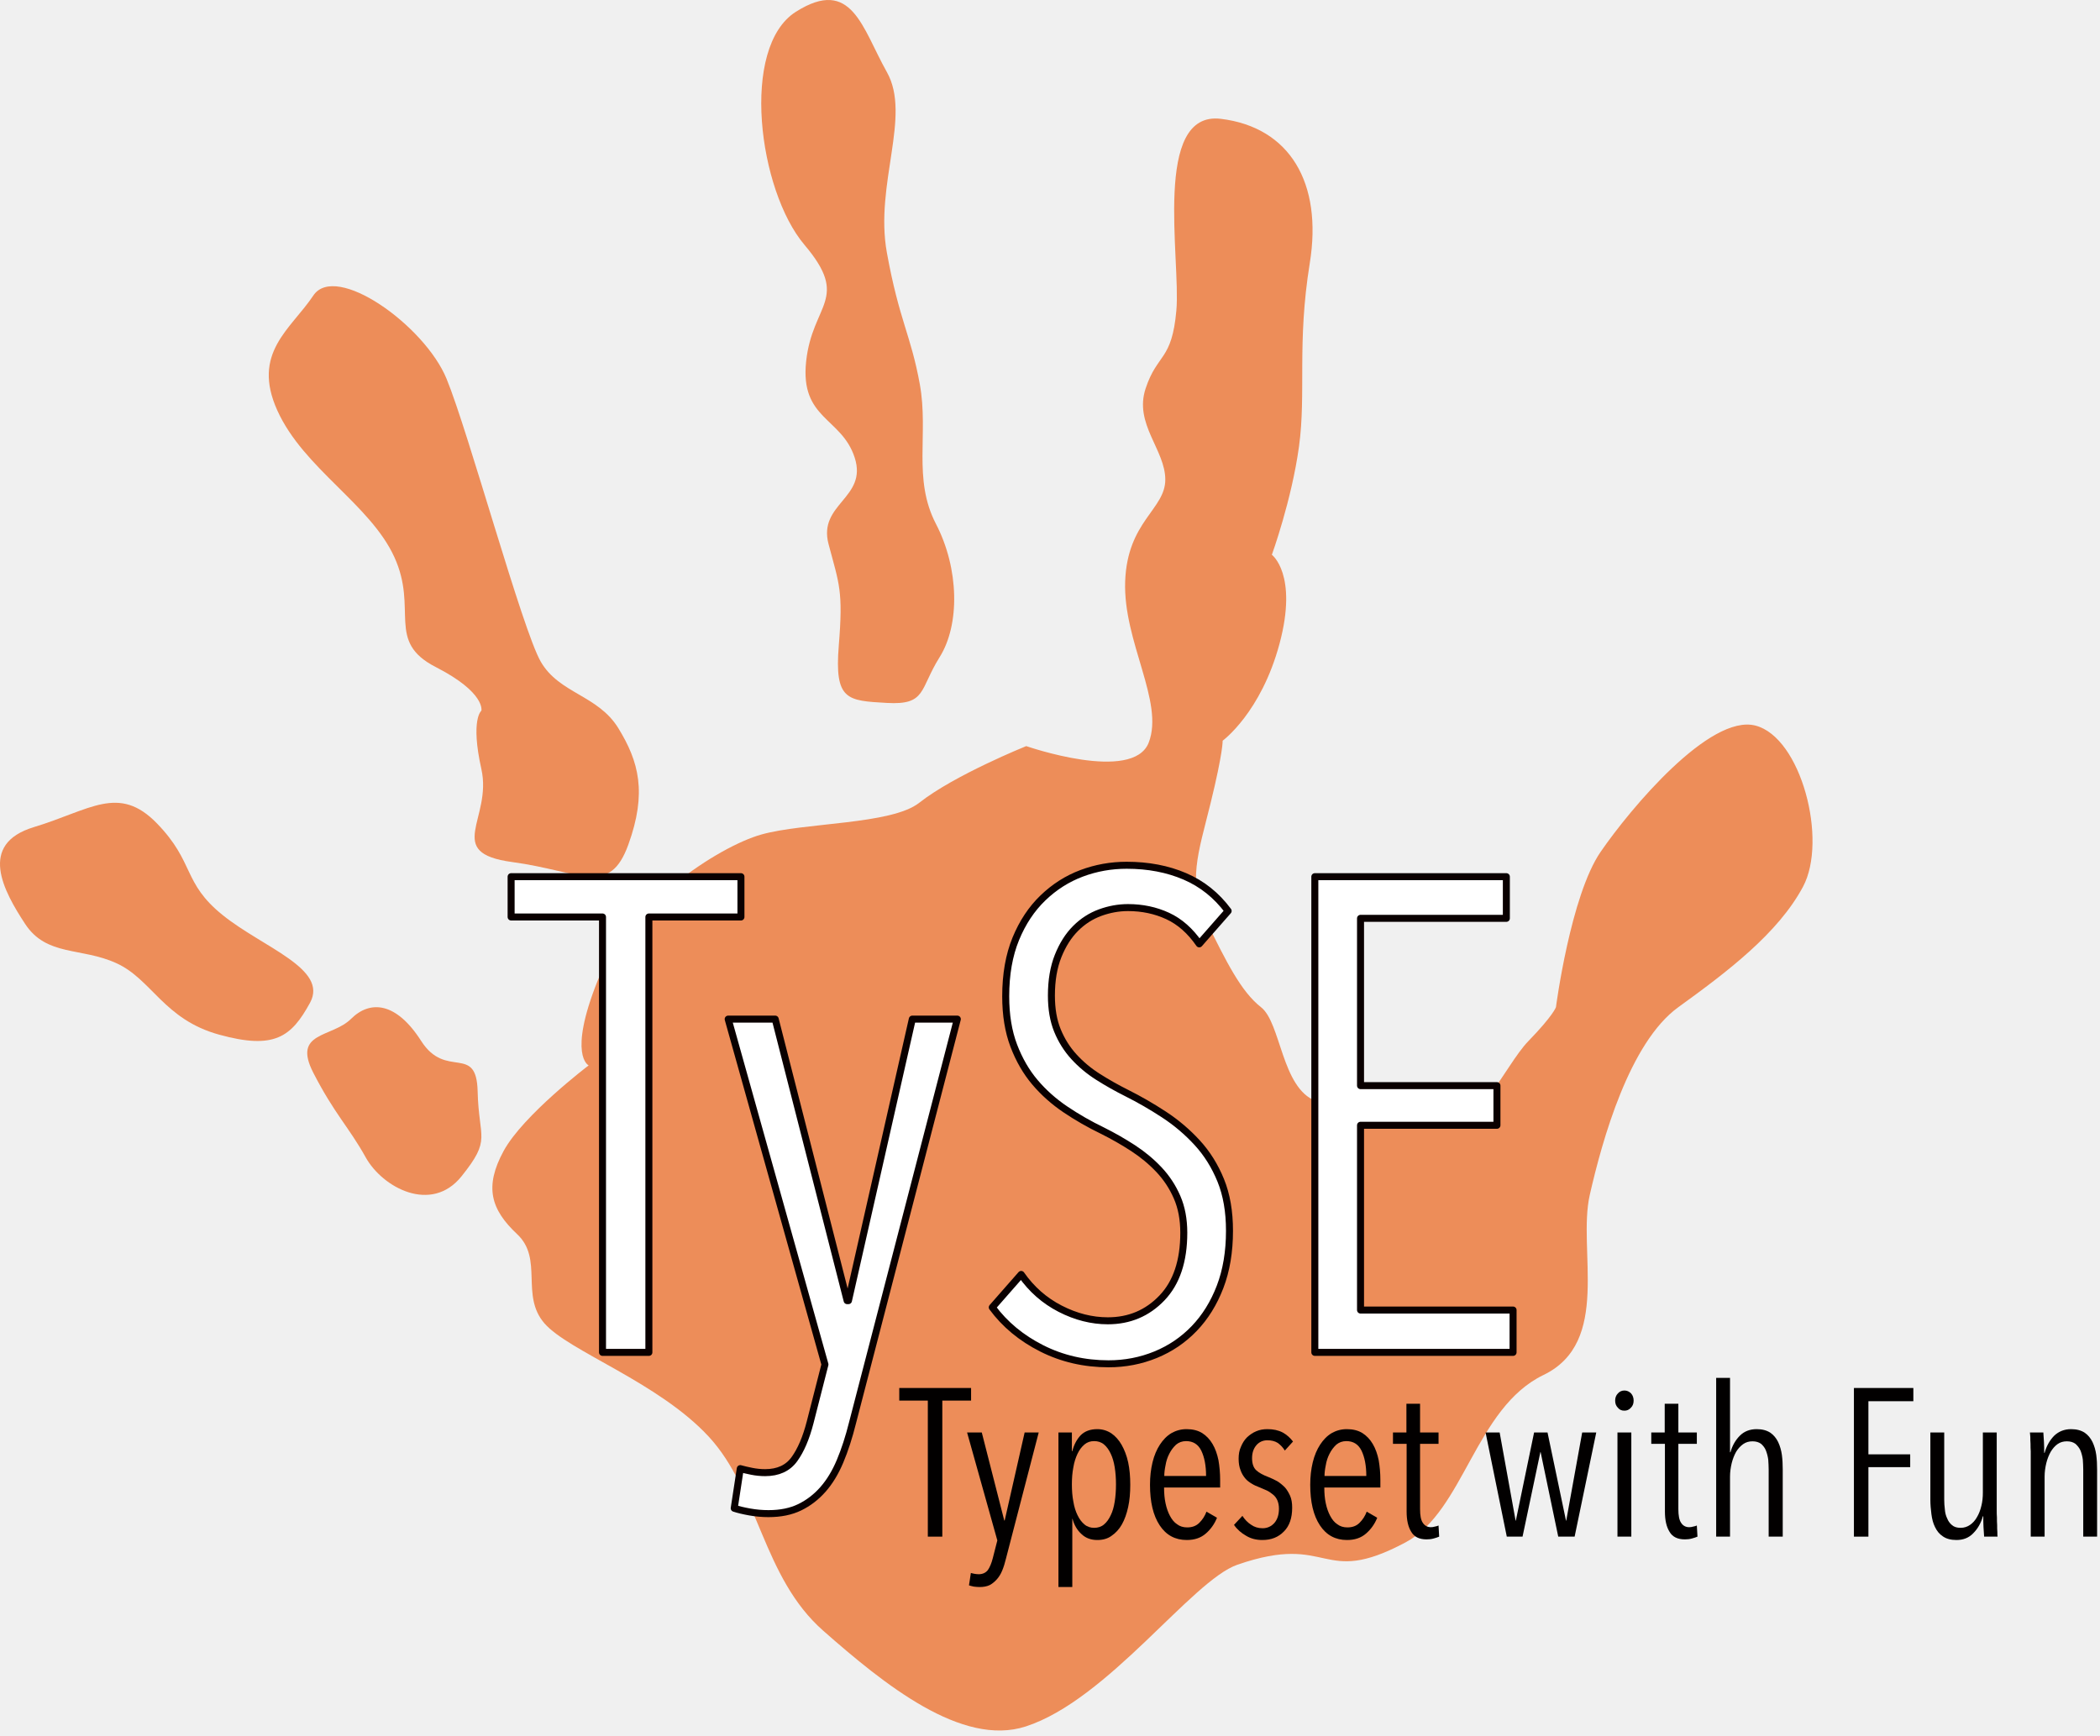
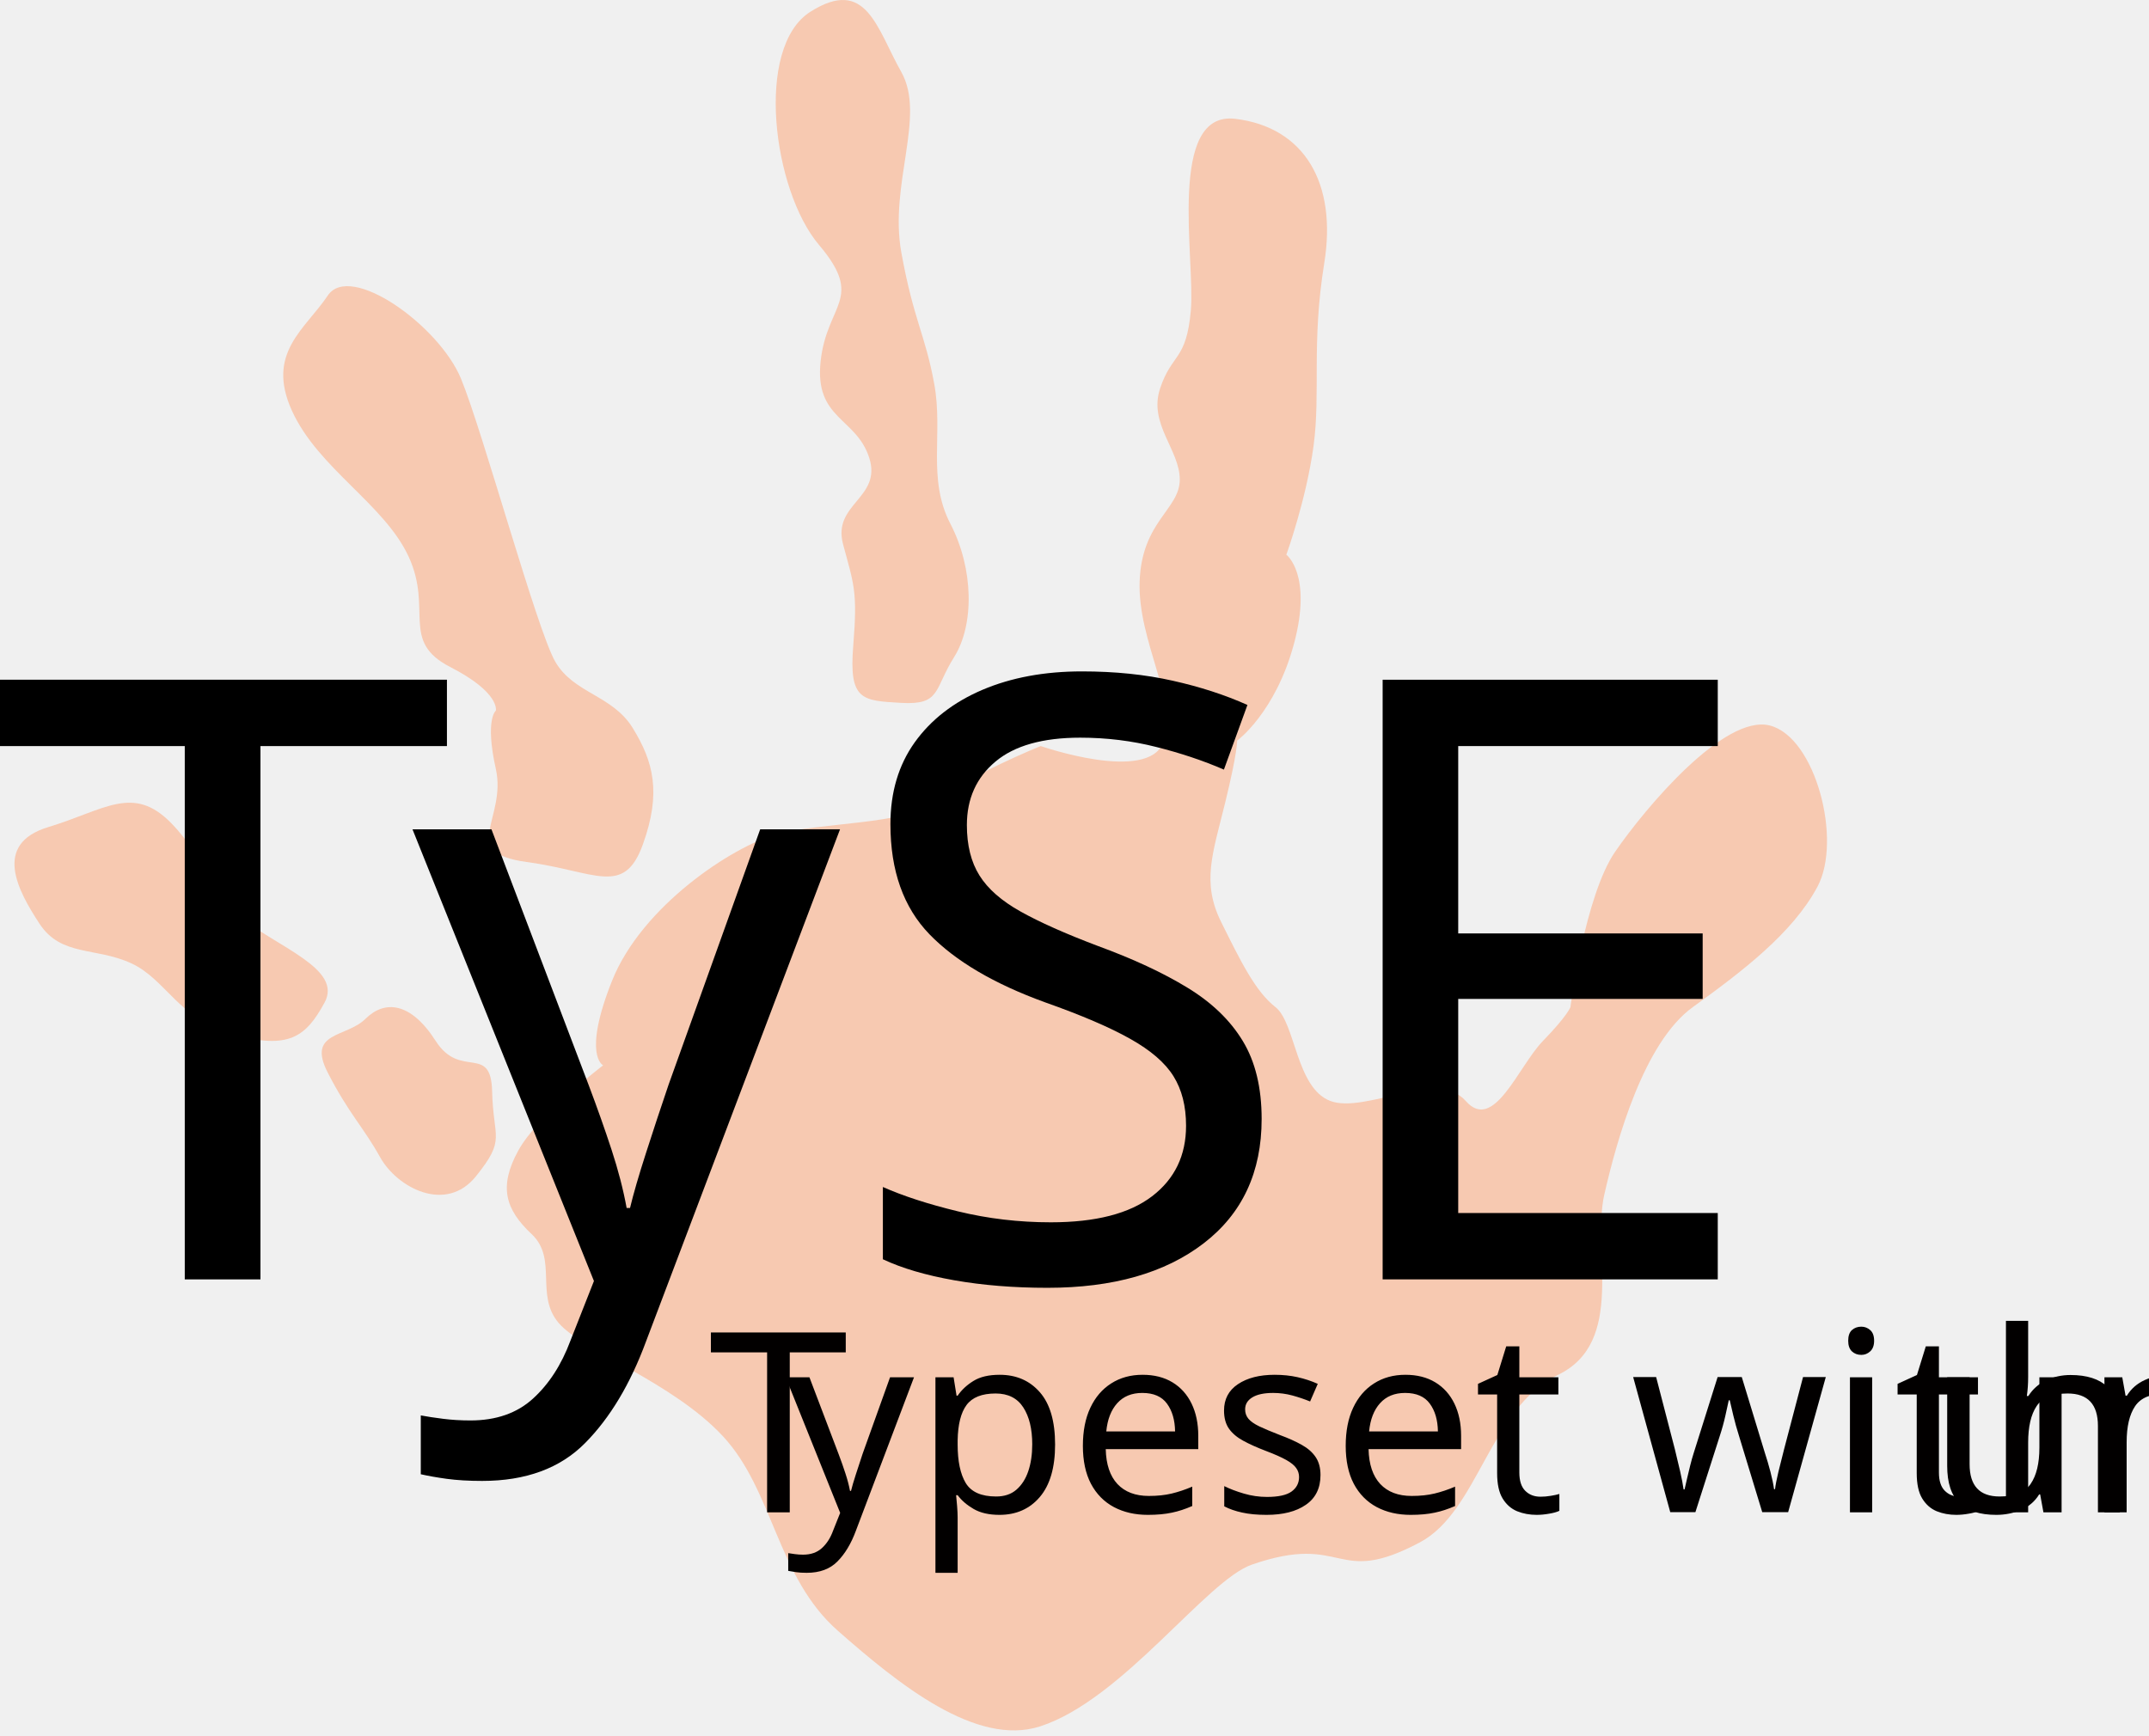
- <svg xmlns="http://www.w3.org/2000/svg" width="100%" height="100%" viewBox="0 0 300 248" version="1.1" xml:space="preserve" style="fill-rule:evenodd;clip-rule:evenodd;stroke-linejoin:round;stroke-miterlimit:2;">
-   <g transform="matrix(1,0,0,1,-397.188,-276.312)">
+ <svg xmlns="http://www.w3.org/2000/svg" width="100%" height="100%" viewBox="0 0 307 248" version="1.1" xml:space="preserve" style="fill-rule:evenodd;clip-rule:evenodd;stroke-linejoin:round;stroke-miterlimit:2;">
+   <g transform="matrix(1,0,0,1,-491.124,-8.28818)">
    <g>
-       <g id="Hand" transform="matrix(1,0,0,1,314.31,157.318)">
-         <path d="M87.725,237.169C95.767,234.738 99.84,231.022 105.291,236.634C110.742,242.245 108.915,245.091 114.687,249.74C120.459,254.39 129.832,257.399 127.165,262.275C124.498,267.151 122.093,269.005 114.188,266.827C106.282,264.649 104.582,258.94 99.529,256.625C94.475,254.309 89.539,255.686 86.465,251C83.391,246.313 79.682,239.6 87.725,237.169Z" style="fill:rgb(237,141,89);" />
-         <path d="M127.632,272.261C130.653,278.153 132.71,280.022 135.115,284.35C137.519,288.679 144.495,292.448 148.813,287.062C153.131,281.676 151.275,281.81 151.113,274.934C150.951,268.057 146.601,273.288 143.049,267.731C139.497,262.173 135.777,261.842 133.029,264.567C130.28,267.293 124.61,266.369 127.632,272.261Z" style="fill:rgb(237,141,89);" />
-         <path d="M127.632,161.227C124.433,166.028 118.758,169.407 122.512,177.676C126.266,185.945 135.762,191.043 139.208,198.578C142.654,206.113 137.967,210.632 145.126,214.301C152.285,217.97 151.647,220.535 151.647,220.535C151.647,220.535 150.059,221.762 151.647,228.883C153.236,236.003 146.2,240.836 156.037,242.162C165.874,243.488 169.927,247.157 172.634,239.692C175.341,232.228 174.129,227.797 171.218,223.046C168.308,218.295 162.771,218.108 160.131,213.536C157.492,208.964 149.804,180.716 146.666,173.1C143.527,165.485 130.83,156.427 127.632,161.227Z" style="fill:rgb(237,141,89);" />
-         <path d="M196.584,120.671C204.586,115.619 206.029,123 209.572,129.291C213.116,135.583 207.805,145.325 209.572,155.076C211.34,164.826 213,166.817 214.283,173.91C215.565,181.002 213.244,187.412 216.58,193.838C219.916,200.263 220.016,208.262 217.113,212.884C214.21,217.505 215.24,219.753 209.572,219.429C203.905,219.106 202.066,219.067 202.705,211.224C203.345,203.38 202.775,202.512 201.242,196.731C199.71,190.95 206.837,190.178 204.982,184.397C203.128,178.616 197.156,178.93 198.04,170.637C198.925,162.343 204.384,161.753 197.798,153.974C191.213,146.195 188.581,125.723 196.584,120.671Z" style="fill:rgb(237,141,89);" />
-         <path d="M257.299,135.974C267.116,137.177 271.847,145.108 269.989,156.596C268.132,168.084 269.498,175.112 268.451,182.78C267.404,190.448 264.574,198.257 264.574,198.257C264.574,198.257 268.317,201.049 265.676,210.934C263.035,220.818 257.543,224.826 257.543,224.826C257.543,224.826 257.613,226.43 255.833,233.694C254.052,240.959 252.449,245.064 255.25,250.712C258.051,256.361 260.145,260.653 263.021,262.902C265.898,265.151 265.938,274.452 270.868,276.312C275.798,278.171 286.194,271.737 290.203,276.312C294.211,280.886 297.705,271.361 301.233,267.731C304.76,264.1 305.156,262.902 305.156,262.902C305.156,262.902 307.242,246.944 311.543,240.7C315.844,234.457 327.134,220.994 333.652,222.664C340.17,224.333 344.01,239.022 340.452,245.688C336.894,252.355 329.612,257.859 322.637,262.902C315.663,267.945 311.772,281.859 309.989,289.722C308.205,297.585 313.112,310.757 303.371,315.455C293.629,320.152 292.028,334.912 283.665,339.372C271.417,345.903 273.105,337.905 259.651,342.56C253.143,344.812 241.169,361.861 229.413,365.67C220.278,368.63 209.189,359.66 200.484,351.994C191.779,344.327 191.316,332.018 184.103,324.236C176.89,316.454 164.089,312.054 160.642,308.058C157.195,304.063 160.526,298.867 156.758,295.334C152.991,291.801 152.037,288.567 154.828,283.438C157.62,278.309 166.973,271.218 166.973,271.218C166.973,271.218 163.975,269.853 168.246,259.138C172.518,248.422 185.456,239.977 191.627,238.234C197.798,236.49 210.221,236.836 214.2,233.694C219.226,229.725 229.483,225.596 229.483,225.596C229.483,225.596 244.74,230.91 246.983,225.09C249.226,219.271 243.306,210.661 243.616,202.062C243.926,193.463 249.349,191.78 249.349,187.519C249.349,183.258 244.857,179.575 246.536,174.506C248.214,169.438 250.289,170.603 250.931,163.338C251.572,156.072 247.482,134.771 257.299,135.974Z" style="fill:rgb(237,141,89);" />
+       <g id="Hand" transform="matrix(1,0,0,1,410.314,-110.706)">
+         <path d="M87.725,237.169C95.767,234.738 99.84,231.022 105.291,236.634C110.742,242.245 108.915,245.091 114.687,249.74C120.459,254.39 129.832,257.399 127.165,262.275C124.498,267.151 122.093,269.005 114.188,266.827C106.282,264.649 104.582,258.94 99.529,256.625C94.475,254.309 89.539,255.686 86.465,251C83.391,246.313 79.682,239.6 87.725,237.169Z" style="fill:rgb(247,201,177);" />
+         <path d="M127.632,272.261C130.653,278.153 132.71,280.022 135.115,284.35C137.519,288.679 144.495,292.448 148.813,287.062C153.131,281.676 151.275,281.81 151.113,274.934C150.951,268.057 146.601,273.288 143.049,267.731C139.497,262.173 135.777,261.842 133.029,264.567C130.28,267.293 124.61,266.369 127.632,272.261Z" style="fill:rgb(247,201,177);" />
+         <path d="M127.632,161.227C124.433,166.028 118.758,169.407 122.512,177.676C126.266,185.945 135.762,191.043 139.208,198.578C142.654,206.113 137.967,210.632 145.126,214.301C152.285,217.97 151.647,220.535 151.647,220.535C151.647,220.535 150.059,221.762 151.647,228.883C153.236,236.003 146.2,240.836 156.037,242.162C165.874,243.488 169.927,247.157 172.634,239.692C175.341,232.228 174.129,227.797 171.218,223.046C168.308,218.295 162.771,218.108 160.131,213.536C157.492,208.964 149.804,180.716 146.666,173.1C143.527,165.485 130.83,156.427 127.632,161.227Z" style="fill:rgb(247,201,177);" />
+         <path d="M196.584,120.671C204.586,115.619 206.029,123 209.572,129.291C213.116,135.583 207.805,145.325 209.572,155.076C211.34,164.826 213,166.817 214.283,173.91C215.565,181.002 213.244,187.412 216.58,193.838C219.916,200.263 220.016,208.262 217.113,212.884C214.21,217.505 215.24,219.753 209.572,219.429C203.905,219.106 202.066,219.067 202.705,211.224C203.345,203.38 202.775,202.512 201.242,196.731C199.71,190.95 206.837,190.178 204.982,184.397C203.128,178.616 197.156,178.93 198.04,170.637C198.925,162.343 204.384,161.753 197.798,153.974C191.213,146.195 188.581,125.723 196.584,120.671Z" style="fill:rgb(247,201,177);" />
+         <path d="M257.299,135.974C267.116,137.177 271.847,145.108 269.989,156.596C268.132,168.084 269.498,175.112 268.451,182.78C267.404,190.448 264.574,198.257 264.574,198.257C264.574,198.257 268.317,201.049 265.676,210.934C263.035,220.818 257.543,224.826 257.543,224.826C257.543,224.826 257.613,226.43 255.833,233.694C254.052,240.959 252.449,245.064 255.25,250.712C258.051,256.361 260.145,260.653 263.021,262.902C265.898,265.151 265.938,274.452 270.868,276.312C275.798,278.171 286.194,271.737 290.203,276.312C294.211,280.886 297.705,271.361 301.233,267.731C304.76,264.1 305.156,262.902 305.156,262.902C305.156,262.902 307.242,246.944 311.543,240.7C315.844,234.457 327.134,220.994 333.652,222.664C340.17,224.333 344.01,239.022 340.452,245.688C336.894,252.355 329.612,257.859 322.637,262.902C315.663,267.945 311.772,281.859 309.989,289.722C308.205,297.585 313.112,310.757 303.371,315.455C293.629,320.152 292.028,334.912 283.665,339.372C271.417,345.903 273.105,337.905 259.651,342.56C253.143,344.812 241.169,361.861 229.413,365.67C220.278,368.63 209.189,359.66 200.484,351.994C191.779,344.327 191.316,332.018 184.103,324.236C176.89,316.454 164.089,312.054 160.642,308.058C157.195,304.063 160.526,298.867 156.758,295.334C152.991,291.801 152.037,288.567 154.828,283.438C157.62,278.309 166.973,271.218 166.973,271.218C166.973,271.218 163.975,269.853 168.246,259.138C172.518,248.422 185.456,239.977 191.627,238.234C197.798,236.49 210.221,236.836 214.2,233.694C219.226,229.725 229.483,225.596 229.483,225.596C229.483,225.596 244.74,230.91 246.983,225.09C249.226,219.271 243.306,210.661 243.616,202.062C243.926,193.463 249.349,191.78 249.349,187.519C249.349,183.258 244.857,179.575 246.536,174.506C248.214,169.438 250.289,170.603 250.931,163.338C251.572,156.072 247.482,134.771 257.299,135.974Z" style="fill:rgb(247,201,177);" />
      </g>
-       <g transform="matrix(1,0,0,1,171.398,369.058)">
-         <g transform="matrix(30,0,0,30,354.256,126.81)">
-           <path d="M0.205,-0.648L0.205,-0L0.136,-0L0.136,-0.648L0,-0.648L0,-0.708L0.342,-0.708L0.342,-0.648L0.205,-0.648Z" style="fill:rgb(2,0,0);fill-rule:nonzero;" />
-         </g>
-         <g transform="matrix(30,0,0,30,363.436,126.81)">
-           <path d="M0.202,0.105C0.197,0.126 0.191,0.145 0.184,0.162C0.177,0.179 0.168,0.193 0.158,0.204C0.148,0.215 0.137,0.224 0.124,0.231C0.111,0.237 0.095,0.24 0.077,0.24C0.068,0.24 0.058,0.239 0.049,0.238C0.04,0.236 0.032,0.234 0.026,0.232L0.035,0.173C0.04,0.174 0.045,0.176 0.052,0.177C0.059,0.178 0.065,0.179 0.072,0.179C0.091,0.179 0.106,0.172 0.116,0.159C0.125,0.146 0.133,0.127 0.139,0.104L0.161,0.018L0.017,-0.496L0.087,-0.496L0.194,-0.077L0.196,-0.077L0.291,-0.496L0.358,-0.496L0.202,0.105Z" style="fill:rgb(2,0,0);fill-rule:nonzero;" />
-         </g>
-         <g transform="matrix(30,0,0,30,374.686,126.81)">
-           <path d="M0.419,-0.247C0.419,-0.208 0.416,-0.173 0.409,-0.141C0.402,-0.109 0.392,-0.081 0.379,-0.058C0.366,-0.035 0.349,-0.017 0.33,-0.004C0.311,0.01 0.288,0.016 0.262,0.016C0.232,0.016 0.207,0.007 0.187,-0.012C0.166,-0.031 0.152,-0.055 0.144,-0.085L0.143,-0.085L0.143,0.24L0.077,0.24L0.077,-0.496L0.141,-0.496L0.141,-0.407L0.143,-0.407C0.151,-0.438 0.164,-0.463 0.183,-0.483C0.202,-0.502 0.228,-0.512 0.262,-0.512C0.287,-0.512 0.309,-0.505 0.329,-0.492C0.348,-0.479 0.365,-0.46 0.378,-0.437C0.391,-0.414 0.402,-0.386 0.409,-0.354C0.416,-0.321 0.419,-0.286 0.419,-0.247ZM0.351,-0.249C0.351,-0.278 0.349,-0.305 0.345,-0.33C0.341,-0.355 0.335,-0.376 0.326,-0.395C0.317,-0.414 0.307,-0.428 0.294,-0.439C0.281,-0.45 0.265,-0.455 0.247,-0.455C0.229,-0.455 0.214,-0.45 0.201,-0.439C0.188,-0.428 0.177,-0.414 0.168,-0.395C0.159,-0.376 0.152,-0.355 0.148,-0.33C0.143,-0.305 0.141,-0.278 0.141,-0.249C0.141,-0.22 0.143,-0.192 0.148,-0.167C0.152,-0.142 0.159,-0.12 0.168,-0.102C0.177,-0.083 0.188,-0.069 0.201,-0.058C0.214,-0.047 0.23,-0.042 0.247,-0.042C0.265,-0.042 0.281,-0.047 0.294,-0.058C0.307,-0.069 0.317,-0.083 0.326,-0.102C0.335,-0.12 0.341,-0.142 0.345,-0.167C0.349,-0.192 0.351,-0.22 0.351,-0.249Z" style="fill:rgb(2,0,0);fill-rule:nonzero;" />
-         </g>
-         <g transform="matrix(30,0,0,30,388.666,126.81)">
-           <path d="M0.114,-0.234C0.114,-0.207 0.116,-0.182 0.121,-0.159C0.126,-0.135 0.133,-0.116 0.142,-0.099C0.151,-0.082 0.162,-0.068 0.176,-0.059C0.189,-0.049 0.205,-0.044 0.224,-0.044C0.248,-0.044 0.267,-0.051 0.282,-0.066C0.297,-0.081 0.308,-0.098 0.316,-0.119L0.366,-0.09C0.354,-0.06 0.336,-0.035 0.313,-0.015C0.289,0.006 0.259,0.016 0.222,0.016C0.167,0.016 0.124,-0.007 0.093,-0.054C0.062,-0.101 0.047,-0.165 0.047,-0.247C0.047,-0.286 0.051,-0.321 0.059,-0.354C0.067,-0.387 0.079,-0.415 0.094,-0.438C0.109,-0.461 0.127,-0.48 0.149,-0.493C0.17,-0.505 0.194,-0.512 0.221,-0.512C0.25,-0.512 0.275,-0.506 0.296,-0.493C0.316,-0.48 0.332,-0.463 0.345,-0.441C0.358,-0.419 0.367,-0.393 0.373,-0.364C0.378,-0.335 0.381,-0.303 0.381,-0.27L0.381,-0.234L0.114,-0.234ZM0.314,-0.289C0.314,-0.339 0.306,-0.379 0.291,-0.41C0.276,-0.44 0.252,-0.455 0.219,-0.455C0.2,-0.455 0.184,-0.449 0.171,-0.438C0.158,-0.426 0.147,-0.411 0.139,-0.395C0.13,-0.378 0.124,-0.359 0.121,-0.34C0.117,-0.321 0.115,-0.304 0.115,-0.289L0.314,-0.289Z" style="fill:rgb(2,0,0);fill-rule:nonzero;" />
-         </g>
-         <g transform="matrix(30,0,0,30,401.356,126.81)">
-           <path d="M0.266,-0.41C0.257,-0.425 0.246,-0.436 0.233,-0.446C0.219,-0.455 0.202,-0.459 0.183,-0.459C0.162,-0.459 0.144,-0.451 0.131,-0.436C0.117,-0.42 0.11,-0.399 0.11,-0.374C0.11,-0.347 0.117,-0.328 0.13,-0.316C0.143,-0.304 0.163,-0.293 0.19,-0.283C0.203,-0.278 0.217,-0.271 0.23,-0.264C0.243,-0.256 0.255,-0.246 0.266,-0.235C0.276,-0.224 0.284,-0.21 0.291,-0.195C0.298,-0.179 0.301,-0.16 0.301,-0.138C0.301,-0.089 0.288,-0.051 0.262,-0.025C0.235,0.003 0.201,0.016 0.159,0.016C0.131,0.016 0.105,0.01 0.082,-0.004C0.059,-0.017 0.039,-0.034 0.024,-0.056L0.064,-0.099C0.075,-0.082 0.089,-0.067 0.105,-0.057C0.12,-0.046 0.139,-0.04 0.16,-0.04C0.183,-0.04 0.202,-0.049 0.217,-0.066C0.231,-0.083 0.238,-0.105 0.238,-0.133C0.238,-0.149 0.235,-0.163 0.23,-0.174C0.225,-0.185 0.218,-0.194 0.209,-0.201C0.2,-0.208 0.191,-0.215 0.18,-0.22C0.169,-0.225 0.157,-0.23 0.145,-0.235C0.132,-0.24 0.12,-0.245 0.109,-0.252C0.097,-0.259 0.086,-0.267 0.077,-0.278C0.068,-0.289 0.06,-0.302 0.055,-0.317C0.049,-0.332 0.046,-0.35 0.046,-0.371C0.046,-0.392 0.049,-0.411 0.057,-0.428C0.064,-0.445 0.073,-0.46 0.086,-0.473C0.099,-0.485 0.113,-0.495 0.13,-0.502C0.146,-0.509 0.164,-0.512 0.183,-0.512C0.211,-0.512 0.235,-0.507 0.256,-0.496C0.276,-0.485 0.292,-0.47 0.305,-0.453L0.266,-0.41Z" style="fill:rgb(2,0,0);fill-rule:nonzero;" />
-         </g>
-         <g transform="matrix(30,0,0,30,411.556,126.81)">
-           <path d="M0.114,-0.234C0.114,-0.207 0.116,-0.182 0.121,-0.159C0.126,-0.135 0.133,-0.116 0.142,-0.099C0.151,-0.082 0.162,-0.068 0.176,-0.059C0.189,-0.049 0.205,-0.044 0.224,-0.044C0.248,-0.044 0.267,-0.051 0.282,-0.066C0.297,-0.081 0.308,-0.098 0.316,-0.119L0.366,-0.09C0.354,-0.06 0.336,-0.035 0.313,-0.015C0.289,0.006 0.259,0.016 0.222,0.016C0.167,0.016 0.124,-0.007 0.093,-0.054C0.062,-0.101 0.047,-0.165 0.047,-0.247C0.047,-0.286 0.051,-0.321 0.059,-0.354C0.067,-0.387 0.079,-0.415 0.094,-0.438C0.109,-0.461 0.127,-0.48 0.149,-0.493C0.17,-0.505 0.194,-0.512 0.221,-0.512C0.25,-0.512 0.275,-0.506 0.296,-0.493C0.316,-0.48 0.332,-0.463 0.345,-0.441C0.358,-0.419 0.367,-0.393 0.373,-0.364C0.378,-0.335 0.381,-0.303 0.381,-0.27L0.381,-0.234L0.114,-0.234ZM0.314,-0.289C0.314,-0.339 0.306,-0.379 0.291,-0.41C0.276,-0.44 0.252,-0.455 0.219,-0.455C0.2,-0.455 0.184,-0.449 0.171,-0.438C0.158,-0.426 0.147,-0.411 0.139,-0.395C0.13,-0.378 0.124,-0.359 0.121,-0.34C0.117,-0.321 0.115,-0.304 0.115,-0.289L0.314,-0.289Z" style="fill:rgb(2,0,0);fill-rule:nonzero;" />
-         </g>
-         <g transform="matrix(30,0,0,30,424.246,126.81)">
-           <path d="M0.238,-0C0.231,0.003 0.222,0.006 0.211,0.009C0.2,0.012 0.189,0.013 0.178,0.013C0.143,0.013 0.119,0.001 0.105,-0.023C0.09,-0.047 0.083,-0.079 0.083,-0.119L0.083,-0.442L0.018,-0.442L0.018,-0.496L0.082,-0.496L0.082,-0.633L0.147,-0.633L0.147,-0.496L0.235,-0.496L0.235,-0.442L0.147,-0.442L0.147,-0.131C0.147,-0.101 0.151,-0.079 0.16,-0.066C0.169,-0.052 0.182,-0.045 0.199,-0.045C0.205,-0.045 0.211,-0.046 0.218,-0.048C0.225,-0.049 0.23,-0.051 0.235,-0.053L0.238,-0Z" style="fill:rgb(2,0,0);fill-rule:nonzero;" />
-         </g>
-         <g transform="matrix(30,0,0,30,437.296,126.81)">
-           <path d="M0.448,-0L0.37,-0L0.286,-0.403L0.285,-0.403L0.2,-0L0.125,-0L0.024,-0.496L0.091,-0.496L0.167,-0.076L0.168,-0.076L0.255,-0.496L0.319,-0.496L0.407,-0.076L0.408,-0.076L0.484,-0.496L0.551,-0.496L0.448,-0Z" style="fill:rgb(2,0,0);fill-rule:nonzero;" />
-         </g>
-         <g transform="matrix(30,0,0,30,454.546,126.81)">
-           <path d="M0.154,-0.648C0.154,-0.634 0.15,-0.623 0.141,-0.614C0.132,-0.604 0.122,-0.6 0.11,-0.6C0.097,-0.6 0.087,-0.604 0.079,-0.614C0.07,-0.623 0.066,-0.634 0.066,-0.648C0.066,-0.661 0.07,-0.673 0.079,-0.682C0.087,-0.691 0.097,-0.696 0.11,-0.696C0.123,-0.696 0.133,-0.691 0.142,-0.682C0.15,-0.673 0.154,-0.661 0.154,-0.648ZM0.077,-0L0.077,-0.496L0.143,-0.496L0.143,-0L0.077,-0Z" style="fill:rgb(2,0,0);fill-rule:nonzero;" />
-         </g>
-         <g transform="matrix(30,0,0,30,461.146,126.81)">
-           <path d="M0.238,-0C0.231,0.003 0.222,0.006 0.211,0.009C0.2,0.012 0.189,0.013 0.178,0.013C0.143,0.013 0.119,0.001 0.105,-0.023C0.09,-0.047 0.083,-0.079 0.083,-0.119L0.083,-0.442L0.018,-0.442L0.018,-0.496L0.082,-0.496L0.082,-0.633L0.147,-0.633L0.147,-0.496L0.235,-0.496L0.235,-0.442L0.147,-0.442L0.147,-0.131C0.147,-0.101 0.151,-0.079 0.16,-0.066C0.169,-0.052 0.182,-0.045 0.199,-0.045C0.205,-0.045 0.211,-0.046 0.218,-0.048C0.225,-0.049 0.23,-0.051 0.235,-0.053L0.238,-0Z" style="fill:rgb(2,0,0);fill-rule:nonzero;" />
-         </g>
-         <g transform="matrix(30,0,0,30,468.646,126.81)">
-           <path d="M0.327,-0L0.327,-0.32C0.327,-0.335 0.326,-0.351 0.325,-0.367C0.323,-0.382 0.319,-0.397 0.314,-0.41C0.309,-0.423 0.301,-0.433 0.291,-0.442C0.28,-0.45 0.267,-0.454 0.25,-0.454C0.233,-0.454 0.219,-0.45 0.206,-0.441C0.193,-0.432 0.181,-0.419 0.172,-0.404C0.163,-0.388 0.156,-0.37 0.151,-0.35C0.146,-0.329 0.143,-0.308 0.143,-0.286L0.143,-0L0.077,-0L0.077,-0.756L0.143,-0.756L0.143,-0.402L0.145,-0.402C0.154,-0.434 0.169,-0.46 0.19,-0.481C0.211,-0.502 0.238,-0.512 0.27,-0.512C0.297,-0.512 0.318,-0.506 0.335,-0.495C0.351,-0.484 0.363,-0.469 0.372,-0.451C0.381,-0.432 0.387,-0.411 0.39,-0.389C0.393,-0.366 0.394,-0.343 0.394,-0.32L0.394,-0L0.327,-0Z" style="fill:rgb(2,0,0);fill-rule:nonzero;" />
-         </g>
-         <g transform="matrix(30,0,0,30,488.206,126.81)">
-           <path d="M0.15,-0.645L0.15,-0.392L0.349,-0.392L0.349,-0.331L0.15,-0.331L0.15,-0L0.081,-0L0.081,-0.708L0.364,-0.708L0.364,-0.645L0.15,-0.645Z" style="fill:rgb(2,0,0);fill-rule:nonzero;" />
-         </g>
-         <g transform="matrix(30,0,0,30,499.366,126.81)">
-           <path d="M0.139,-0.496L0.139,-0.176C0.139,-0.161 0.14,-0.145 0.142,-0.13C0.143,-0.114 0.147,-0.099 0.153,-0.087C0.158,-0.074 0.166,-0.063 0.176,-0.055C0.186,-0.046 0.2,-0.042 0.217,-0.042C0.234,-0.042 0.249,-0.047 0.262,-0.056C0.275,-0.065 0.286,-0.077 0.295,-0.093C0.304,-0.108 0.311,-0.126 0.316,-0.147C0.321,-0.167 0.323,-0.188 0.323,-0.21L0.323,-0.496L0.389,-0.496L0.389,-0.125C0.389,-0.114 0.389,-0.103 0.39,-0.091C0.39,-0.078 0.39,-0.066 0.391,-0.055C0.391,-0.043 0.391,-0.032 0.392,-0.022C0.392,-0.012 0.392,-0.005 0.393,-0L0.329,-0C0.328,-0.013 0.327,-0.028 0.326,-0.046C0.325,-0.064 0.325,-0.081 0.325,-0.097L0.323,-0.097C0.314,-0.064 0.298,-0.037 0.277,-0.016C0.256,0.006 0.229,0.016 0.197,0.016C0.17,0.016 0.149,0.01 0.133,-0.001C0.116,-0.012 0.104,-0.027 0.095,-0.046C0.086,-0.064 0.081,-0.084 0.078,-0.107C0.075,-0.13 0.073,-0.153 0.073,-0.176L0.073,-0.496L0.139,-0.496Z" style="fill:rgb(2,0,0);fill-rule:nonzero;" />
-         </g>
-         <g transform="matrix(30,0,0,30,513.466,126.81)">
-           <path d="M0.331,-0L0.331,-0.32C0.331,-0.335 0.33,-0.351 0.329,-0.367C0.327,-0.382 0.323,-0.397 0.318,-0.41C0.312,-0.423 0.304,-0.433 0.294,-0.442C0.283,-0.45 0.27,-0.454 0.253,-0.454C0.236,-0.454 0.222,-0.45 0.209,-0.441C0.196,-0.432 0.185,-0.419 0.176,-0.404C0.167,-0.388 0.16,-0.37 0.155,-0.35C0.15,-0.329 0.147,-0.308 0.147,-0.286L0.147,-0L0.081,-0L0.081,-0.371C0.081,-0.382 0.081,-0.393 0.081,-0.406C0.08,-0.418 0.08,-0.43 0.08,-0.442C0.079,-0.453 0.079,-0.464 0.079,-0.474C0.078,-0.483 0.078,-0.491 0.077,-0.496L0.141,-0.496C0.142,-0.483 0.143,-0.468 0.144,-0.45C0.145,-0.432 0.145,-0.415 0.145,-0.399L0.147,-0.399C0.156,-0.432 0.172,-0.46 0.193,-0.481C0.214,-0.501 0.241,-0.512 0.273,-0.512C0.3,-0.512 0.321,-0.506 0.338,-0.495C0.354,-0.484 0.366,-0.469 0.375,-0.451C0.384,-0.432 0.39,-0.411 0.393,-0.389C0.396,-0.366 0.397,-0.343 0.397,-0.32L0.397,-0L0.331,-0Z" style="fill:rgb(2,0,0);fill-rule:nonzero;" />
-         </g>
+       <g transform="matrix(1,0,0,1,238.063,97.5778)">
+         <text x="354.256px" y="126.81px" style="font-family:'AvenirNextCondensed-Regular', 'Avenir Next Condensed', sans-serif;font-stretch:condensed;font-size:36px;fill:rgb(2,0,0);">T<tspan x="365.272px 378.772px " y="126.81px 126.81px ">yp</tspan>eset with F<tspan x="528.388px 545.308px " y="126.81px 126.81px ">un</tspan>
+         </text>
      </g>
-       <g transform="matrix(1,0,0,1,332.382,75.397)">
-         <path d="M157.503,331.935L157.503,394.143L150.879,394.143L150.879,331.935L137.823,331.935L137.823,326.175L170.655,326.175L170.655,331.935L157.503,331.935Z" style="fill:white;fill-rule:nonzero;stroke:rgb(10,0,0);stroke-width:1px;" />
-         <path d="M186.591,404.223C186.079,406.271 185.487,408.095 184.815,409.695C184.143,411.295 183.327,412.639 182.367,413.727C181.407,414.815 180.303,415.663 179.055,416.271C177.807,416.879 176.319,417.183 174.591,417.183C173.695,417.183 172.799,417.103 171.903,416.943C171.007,416.783 170.271,416.607 169.695,416.415L170.559,410.751C171.007,410.879 171.551,411.007 172.191,411.135C172.831,411.263 173.471,411.327 174.111,411.327C175.967,411.327 177.359,410.687 178.287,409.407C179.215,408.127 179.967,406.367 180.543,404.127L182.655,395.871L168.831,346.527L175.551,346.527L185.823,386.751L186.015,386.751L195.135,346.527L201.567,346.527L186.591,404.223Z" style="fill:white;fill-rule:nonzero;stroke:rgb(10,0,0);stroke-width:1px;" />
-         <path d="M240.447,376.767C240.447,379.775 239.999,382.447 239.103,384.783C238.207,387.119 236.975,389.103 235.407,390.735C233.839,392.367 231.999,393.615 229.887,394.479C227.775,395.343 225.535,395.775 223.167,395.775C219.711,395.775 216.527,395.039 213.615,393.567C210.703,392.095 208.351,390.143 206.559,387.711L210.687,383.007C212.159,385.119 214.015,386.751 216.255,387.903C218.495,389.055 220.767,389.631 223.071,389.631C226.143,389.631 228.719,388.543 230.799,386.367C232.879,384.191 233.919,381.087 233.919,377.055C233.919,375.135 233.599,373.439 232.959,371.967C232.319,370.495 231.455,369.183 230.367,368.031C229.279,366.879 228.047,365.855 226.671,364.959C225.295,364.063 223.839,363.231 222.303,362.463C220.447,361.567 218.687,360.559 217.023,359.439C215.359,358.319 213.903,357.023 212.655,355.551C211.407,354.079 210.399,352.335 209.631,350.319C208.863,348.303 208.479,345.951 208.479,343.263C208.479,340.127 208.959,337.391 209.919,335.055C210.879,332.719 212.175,330.767 213.807,329.199C215.439,327.631 217.279,326.463 219.327,325.695C221.375,324.927 223.519,324.543 225.759,324.543C228.831,324.543 231.599,325.071 234.063,326.127C236.527,327.183 238.591,328.831 240.255,331.071L236.127,335.775C234.847,333.919 233.343,332.591 231.615,331.791C229.887,330.991 227.999,330.591 225.951,330.591C224.607,330.591 223.279,330.831 221.967,331.311C220.655,331.791 219.487,332.543 218.463,333.567C217.439,334.591 216.607,335.903 215.967,337.503C215.327,339.103 215.007,340.991 215.007,343.167C215.007,345.087 215.295,346.751 215.871,348.159C216.447,349.567 217.231,350.815 218.223,351.903C219.215,352.991 220.367,353.951 221.679,354.783C222.991,355.615 224.351,356.383 225.759,357.087C227.551,357.983 229.327,359.007 231.087,360.159C232.847,361.311 234.431,362.655 235.839,364.191C237.247,365.727 238.367,367.519 239.199,369.567C240.031,371.615 240.447,374.015 240.447,376.767Z" style="fill:white;fill-rule:nonzero;stroke:rgb(10,0,0);stroke-width:1px;" />
-         <path d="M252.639,394.143L252.639,326.175L279.999,326.175L279.999,332.127L259.167,332.127L259.167,356.031L278.655,356.031L278.655,361.695L259.167,361.695L259.167,388.095L280.959,388.095L280.959,394.143L252.639,394.143Z" style="fill:white;fill-rule:nonzero;stroke:rgb(10,0,0);stroke-width:1px;" />
+       <g transform="matrix(1,0,0,1,116.718,140.013)">
+         <text x="372.846px" y="51.086px" style="font-family:'TySELogo-Regular', 'TySE Logo';font-size:120px;">T<tspan x="433.206px " y="51.086px ">y</tspan>SE</text>
      </g>
    </g>
  </g>
</svg>
